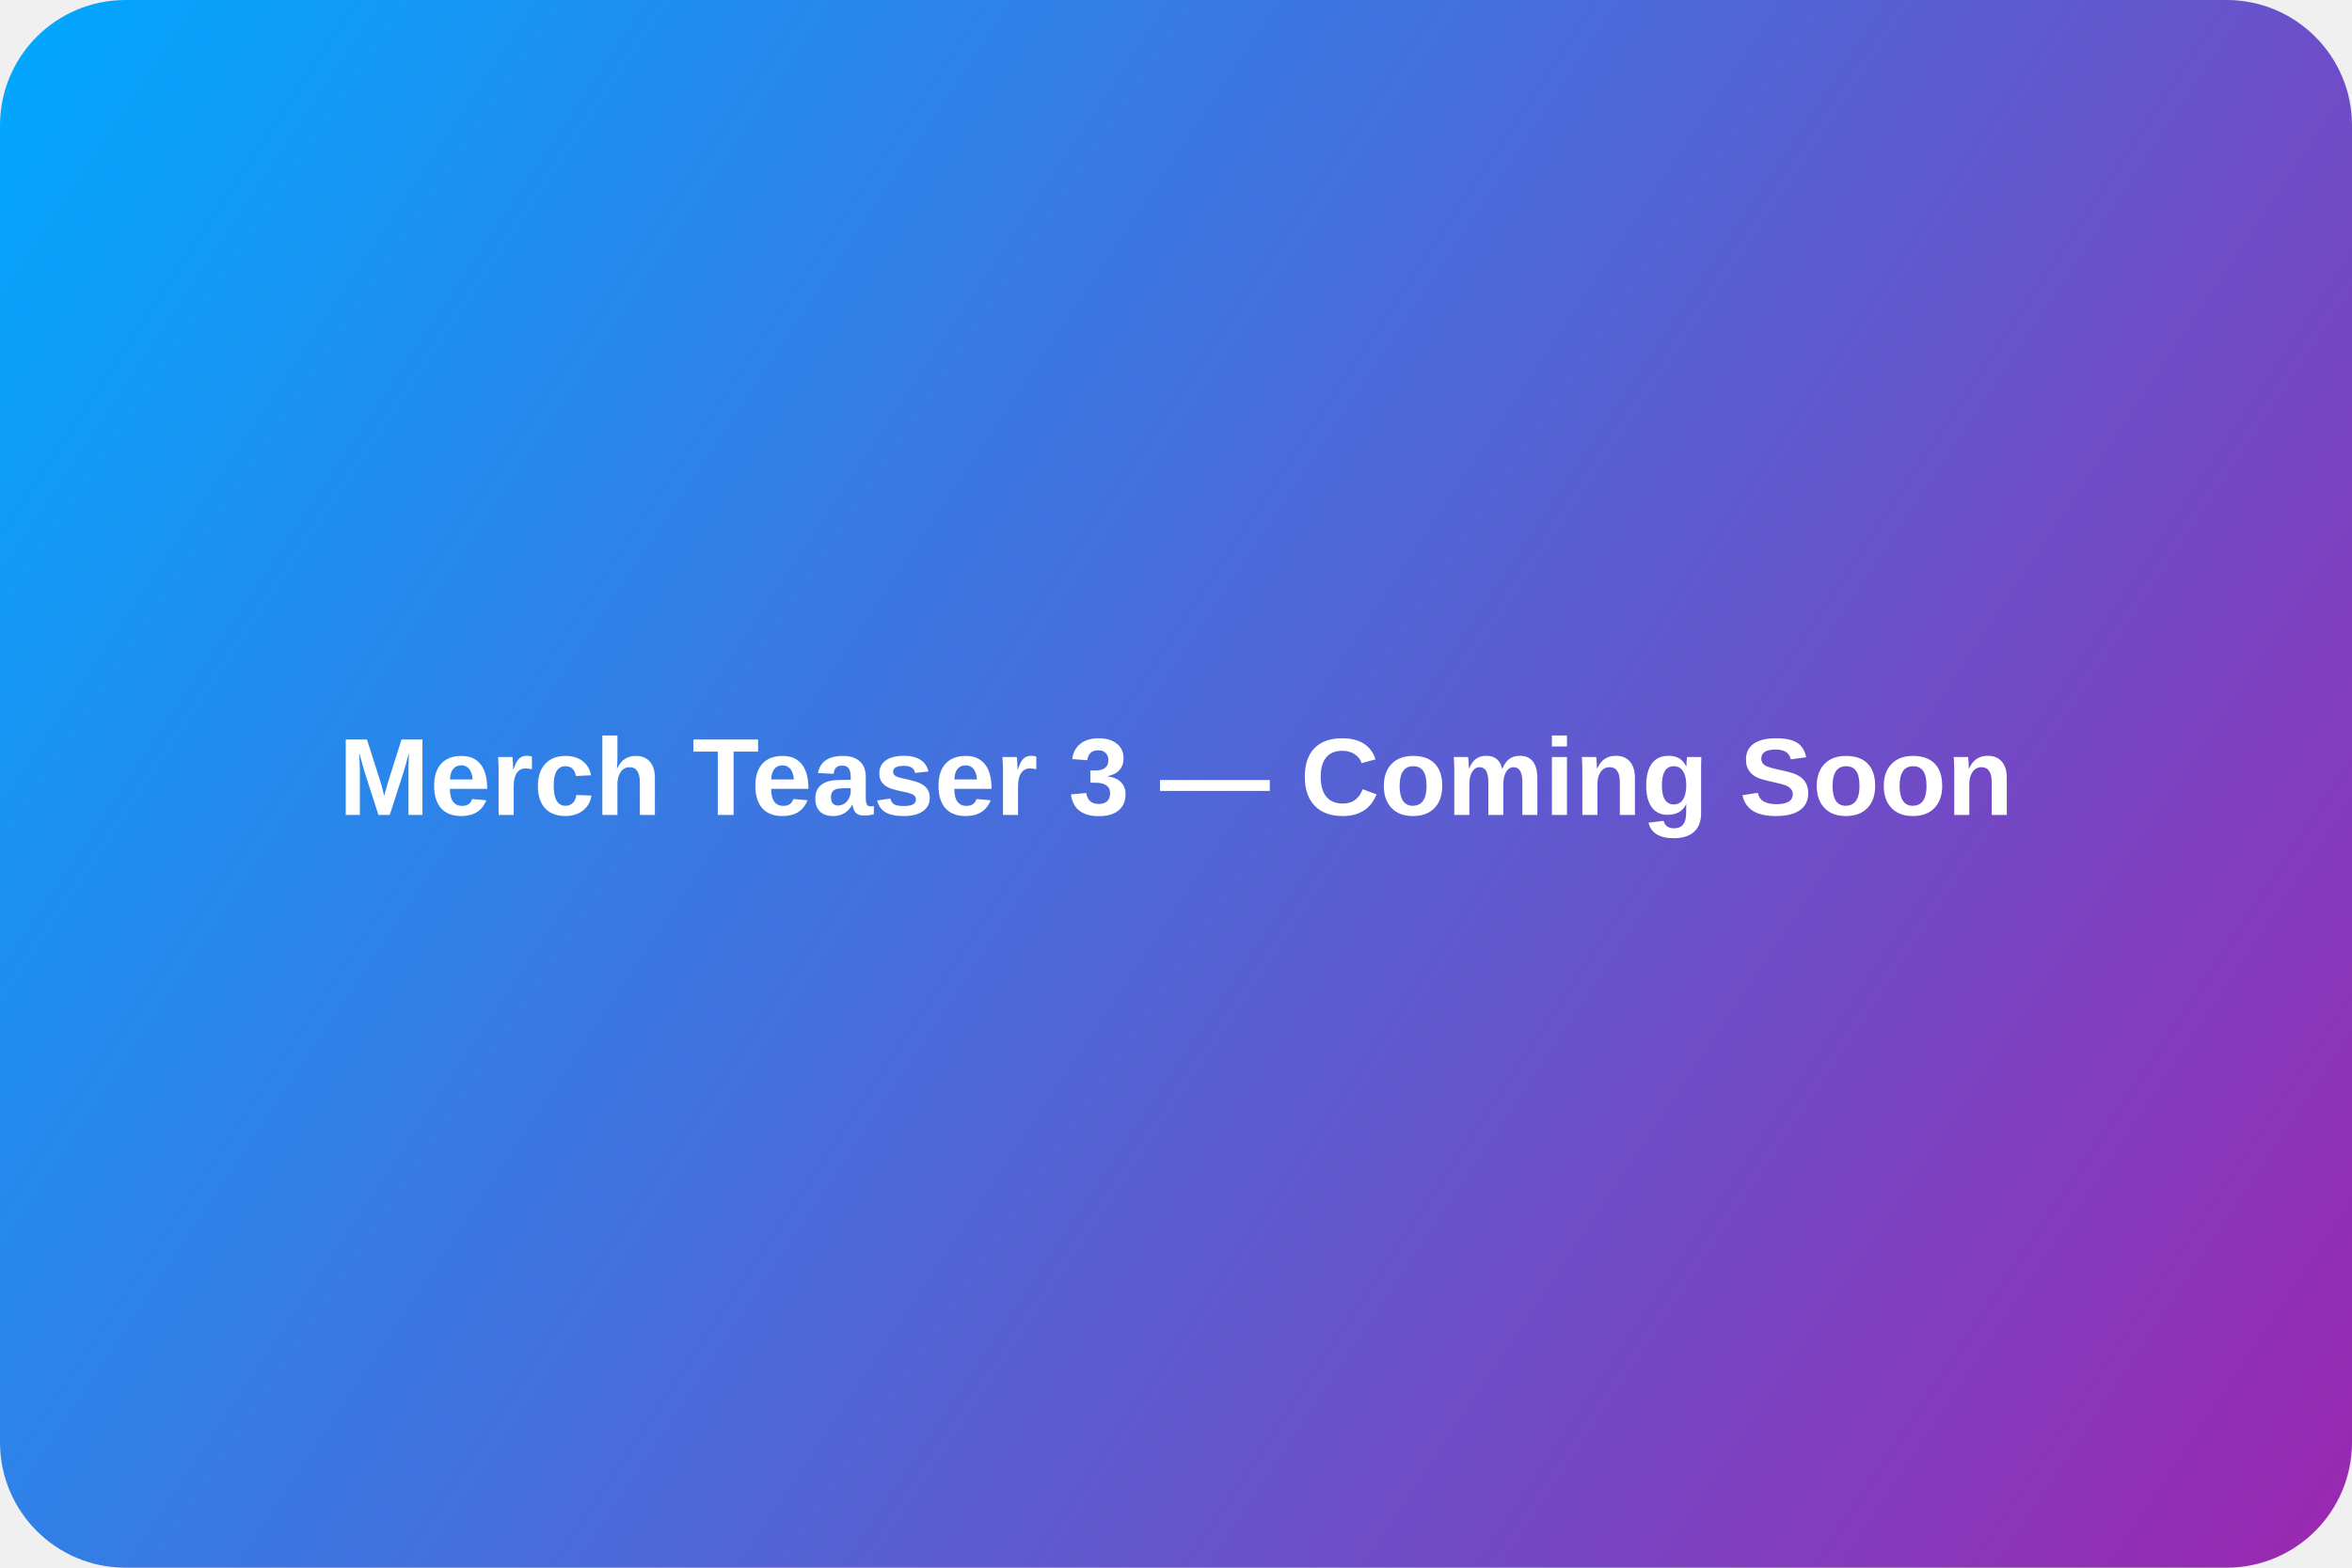
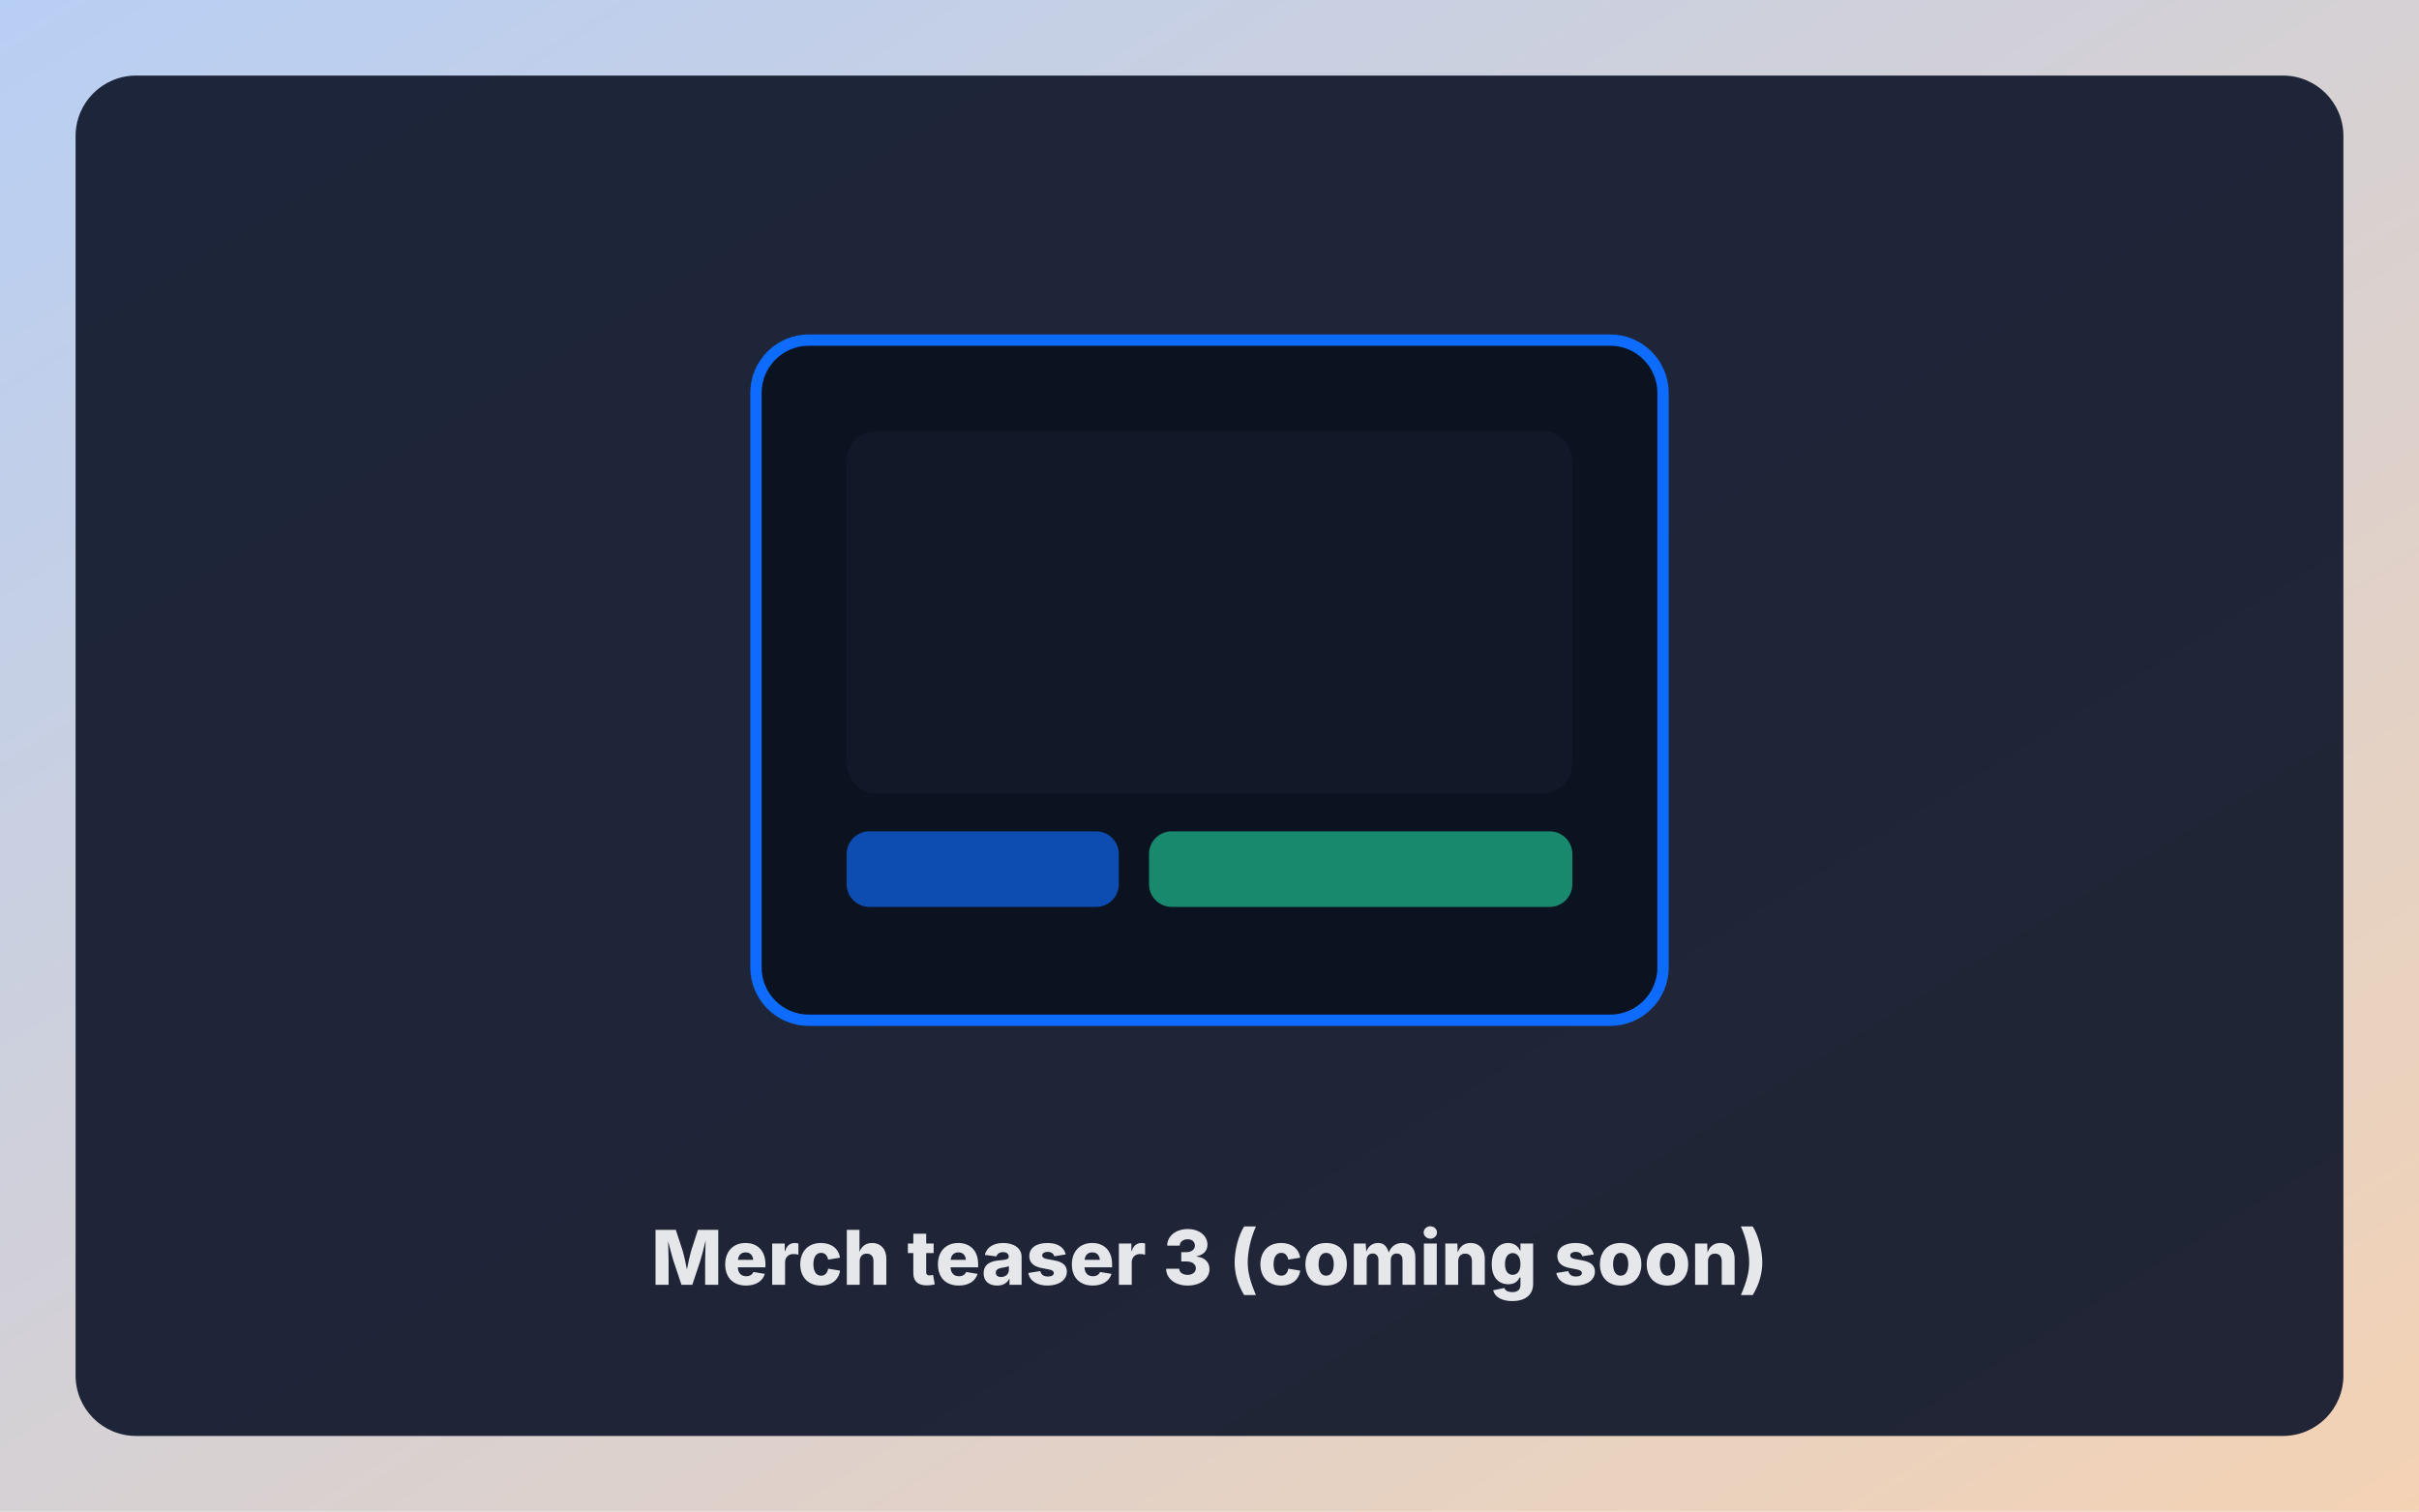
- <svg xmlns="http://www.w3.org/2000/svg" width="300" height="200" viewBox="0 0 300 200" fill="none">
-   <rect width="300" height="200" rx="16" fill="url(#paint0_linear)" />
-   <text x="50%" y="50%" dominant-baseline="middle" text-anchor="middle" font-family="Arial, sans-serif" font-size="14" font-weight="bold" fill="white">
-     Merch Teaser 3 — Coming Soon
-   </text>
+ <svg xmlns="http://www.w3.org/2000/svg" width="640" height="400" viewBox="0 0 640 400">
  <defs>
-     <linearGradient id="paint0_linear" x1="0" y1="0" x2="300" y2="200" gradientUnits="userSpaceOnUse">
-       <stop stop-color="#00A8FF" />
-       <stop offset="1" stop-color="#9C27B0" />
+     <linearGradient id="bg3" x1="0" y1="0" x2="1" y2="1">
+       <stop offset="0" stop-color="#0e6bff" stop-opacity=".25" />
+       <stop offset="1" stop-color="#ff7a00" stop-opacity=".25" />
    </linearGradient>
  </defs>
+   <rect width="640" height="400" fill="url(#bg3)" />
+   <rect x="20" y="20" width="600" height="360" rx="16" fill="#0f172a" opacity=".92" />
+   <g transform="translate(200,90)">
+     <rect x="0" y="0" width="240" height="180" rx="14" fill="#0b1220" stroke="#0e6bff" stroke-width="3" />
+     <rect x="24" y="24" width="192" height="96" rx="8" fill="#111827" />
+     <rect x="24" y="130" width="72" height="20" rx="6" fill="#0e6bff" opacity=".65" />
+     <rect x="104" y="130" width="112" height="20" rx="6" fill="#20c997" opacity=".65" />
+   </g>
+   <text x="50%" y="85%" text-anchor="middle" font-family="Inter, Arial" font-weight="800" font-size="20" fill="#e5e7eb">
+     Merch teaser 3 (coming soon)
+   </text>
</svg>
